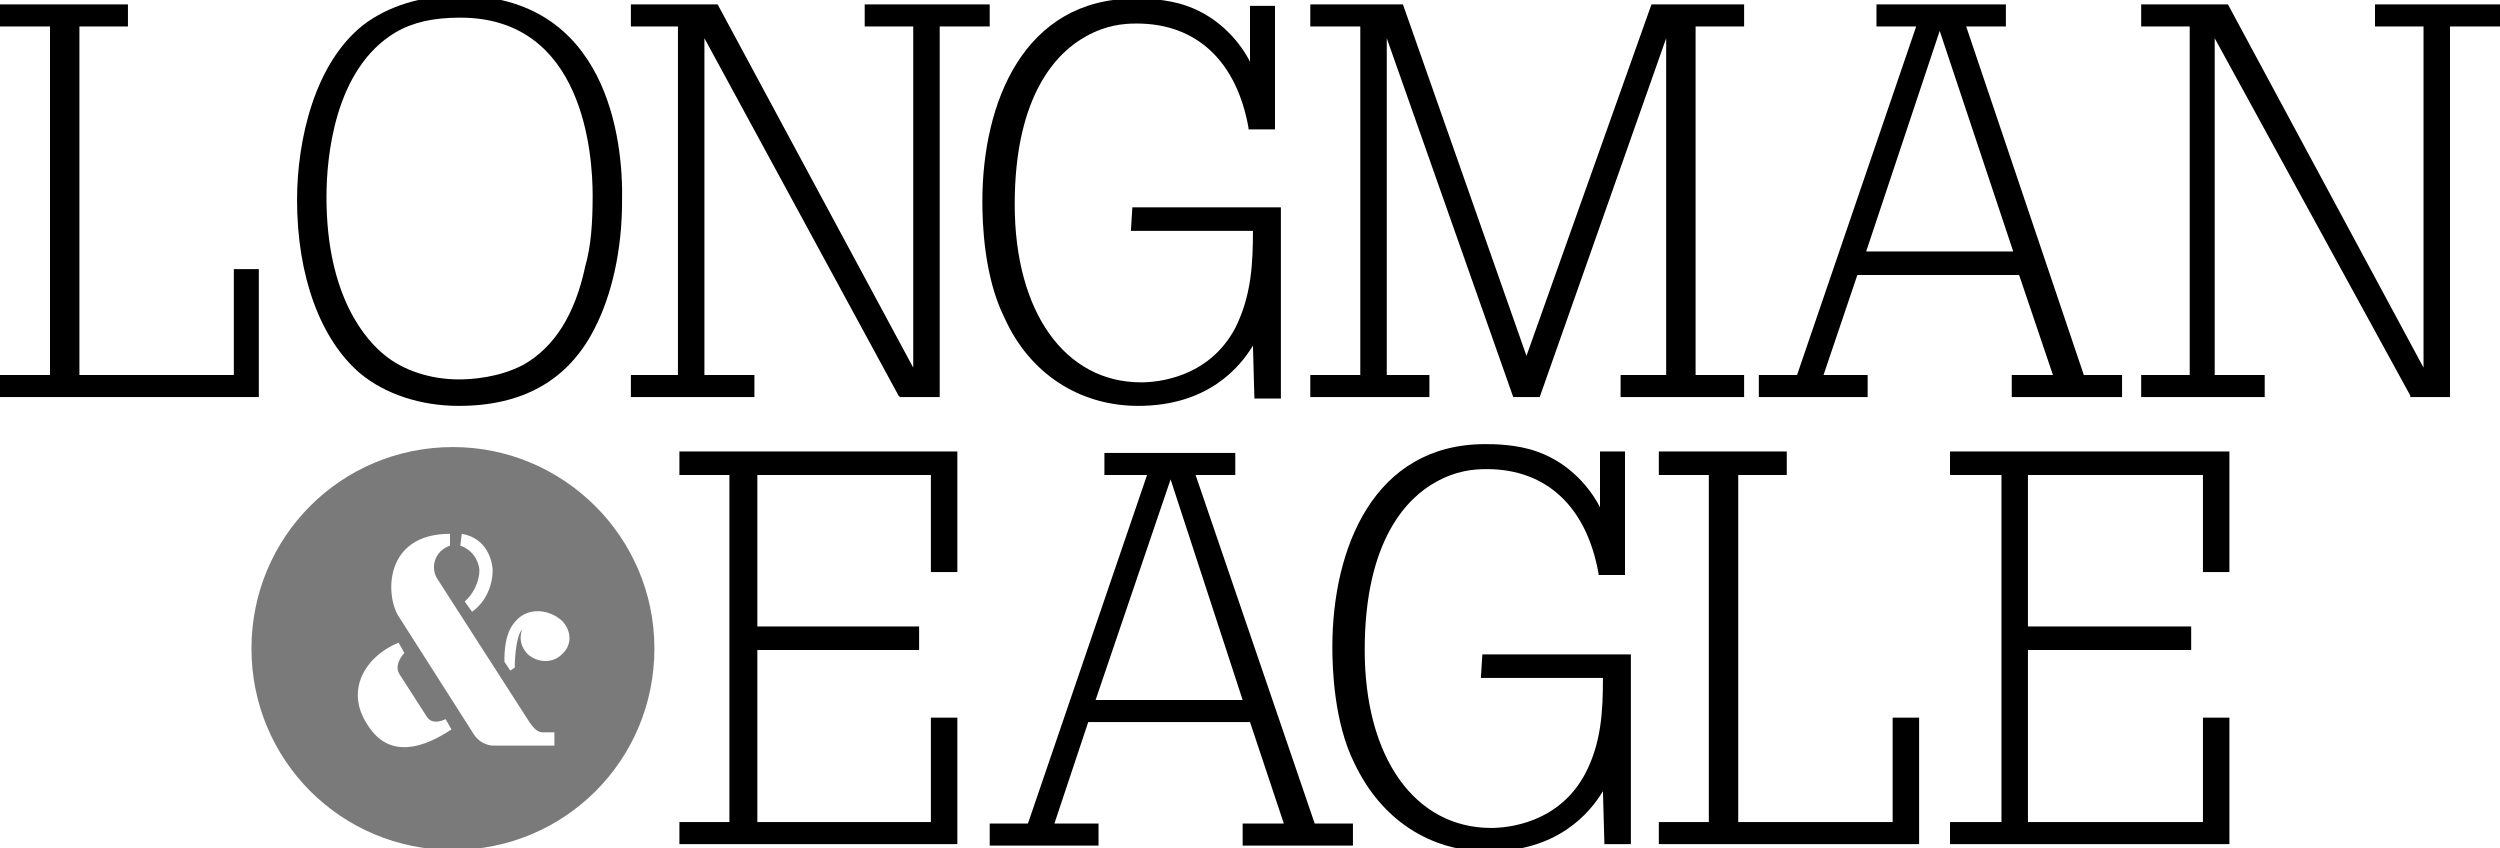
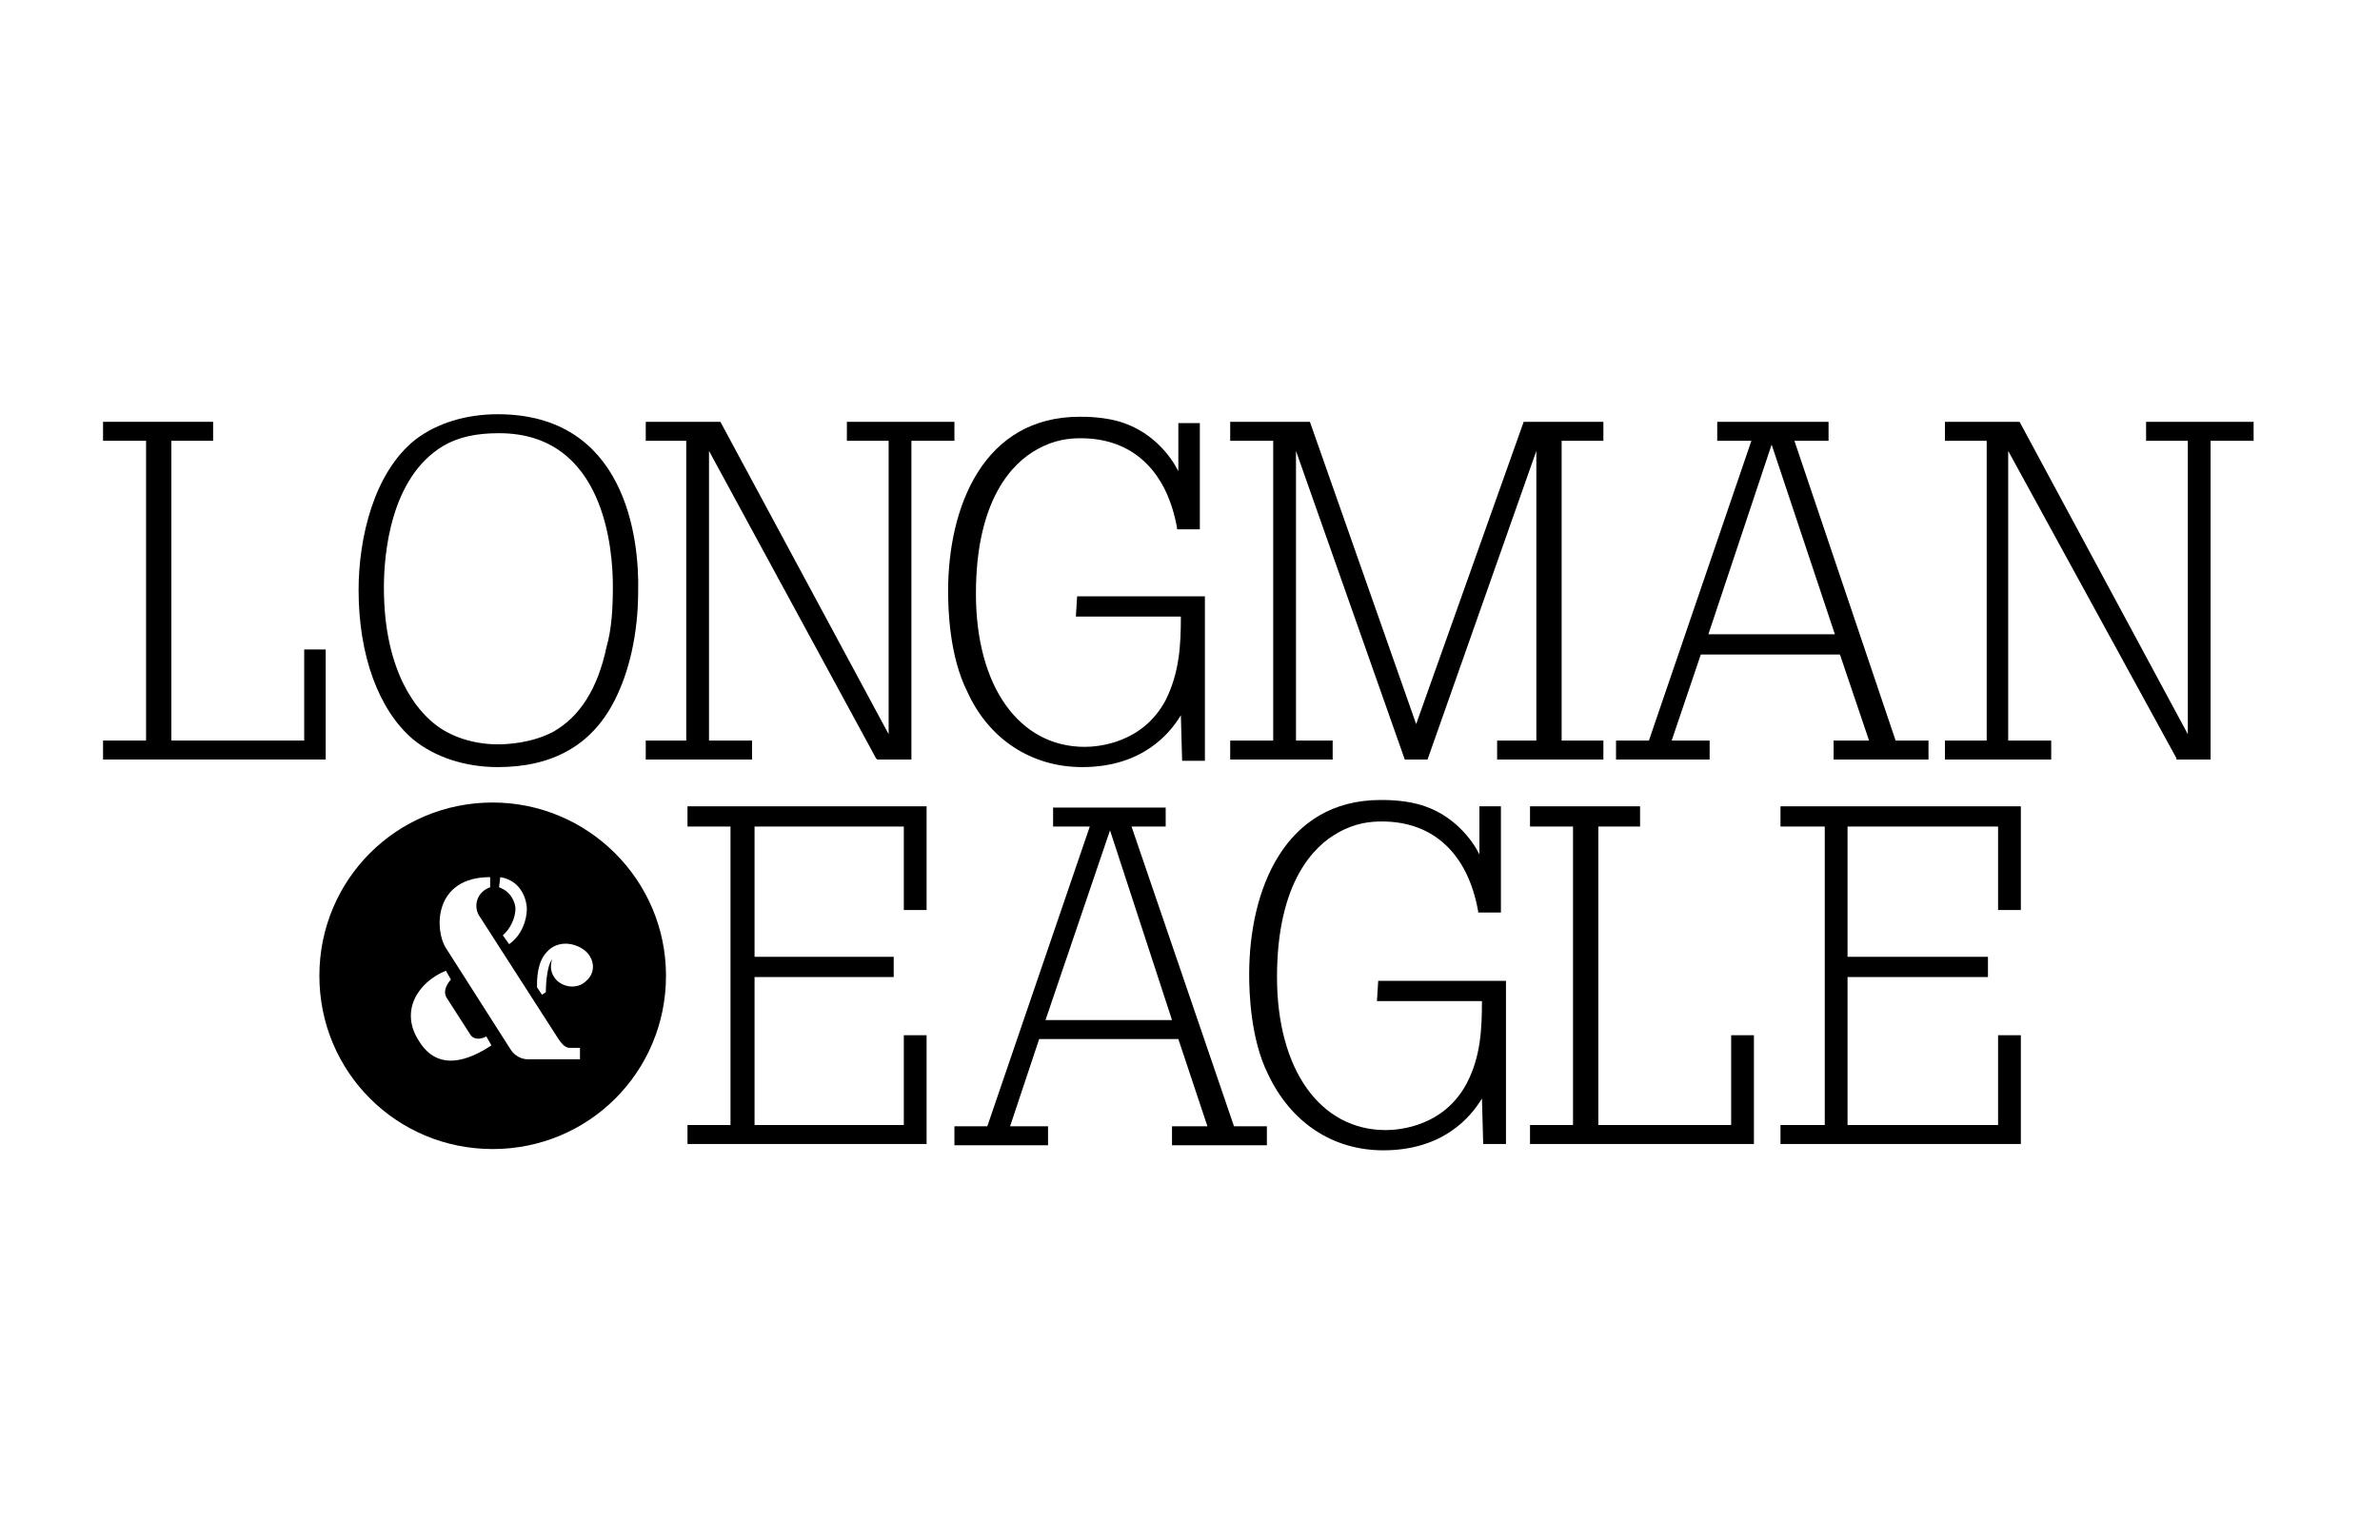
- <svg xmlns="http://www.w3.org/2000/svg" version="1.1" id="Layer_1" x="0px" y="0px" viewBox="-1414 1472.4 170 57.6" enable-background="new -1414 1472.4 170 57.6" xml:space="preserve">
-   <path fill="#7A7A7A" d="M-1383.2,1502.8c-7.6,0-13.7,6.1-13.7,13.7s6.1,13.7,13.7,13.7c7.6,0,13.7-6.1,13.7-13.7  S-1375.7,1502.8-1383.2,1502.8z M-1382.6,1508.7c1.8,0.3,2.1,2,2.1,2.5c0,0.9-0.4,2.1-1.4,2.8l-0.5-0.7c0.6-0.5,1-1.4,1-2.1  c0-0.3-0.2-1.3-1.3-1.7L-1382.6,1508.7L-1382.6,1508.7z M-1389,1521.7c-1.6-2.4-0.1-4.7,2.1-5.6l0.4,0.7c0,0-0.8,0.8-0.3,1.5  l1.8,2.8c0.4,0.7,1.3,0.2,1.3,0.2l0.4,0.7C-1385.1,1523.2-1387.5,1524.1-1389,1521.7z M-1376.3,1523.1h-4.2c0,0-0.8,0-1.3-0.8  l-5.1-8c-0.9-1.4-1-5.6,3.5-5.6v0.8c-1.1,0.4-1.3,1.5-0.9,2.2l6.3,9.8c0.1,0.1,0.4,0.7,0.9,0.7h0.8V1523.1L-1376.3,1523.1z   M-1375.8,1516.9c-0.6,0.6-1.6,0.6-2.3,0c-0.5-0.5-0.6-1.1-0.4-1.7c-0.5,0.6-0.5,2.6-0.5,2.6l-0.3,0.2l-0.4-0.6c0-0.6,0-2,0.8-2.8  c0.8-0.9,2.2-0.8,3.1,0l0,0C-1375.1,1515.3-1375.1,1516.3-1375.8,1516.9z" />
+ <svg xmlns="http://www.w3.org/2000/svg" version="1.1" id="Layer_1" x="0px" y="0px" width="1224px" height="792px" viewBox="0 0 1224 792" enable-background="new 0 0 1224 792" xml:space="preserve">
+   <path d="M253.382,412.81c-49.444,0-89.13,39.686-89.13,89.13s39.686,89.13,89.13,89.13s89.13-39.686,89.13-89.13  S302.176,412.81,253.382,412.81z M257.285,451.193c11.711,1.952,13.663,13.012,13.663,16.265c0,5.855-2.603,13.662-9.108,18.217  l-3.253-4.554c3.904-3.253,6.506-9.108,6.506-13.662c0-1.953-1.3-8.458-8.458-11.061L257.285,451.193L257.285,451.193z   M215.647,535.77c-10.409-15.614-0.65-30.577,13.663-36.433l2.602,4.554c0,0-5.205,5.205-1.952,9.759l11.71,18.217  c2.603,4.554,8.458,1.301,8.458,1.301l2.603,4.554C241.02,545.528,225.406,551.384,215.647,535.77z M298.271,544.878h-27.324  c0,0-5.206,0-8.458-5.204l-33.18-52.048c-5.856-9.108-6.506-36.433,22.771-36.433v5.205c-7.156,2.603-8.458,9.759-5.855,14.312  l40.987,63.758c0.65,0.65,2.602,4.555,5.856,4.555h5.204L298.271,544.878L298.271,544.878z M301.525,504.542  c-3.904,3.903-10.41,3.903-14.964,0c-3.253-3.253-3.904-7.156-2.602-11.06c-3.253,3.903-3.253,16.915-3.253,16.915l-1.952,1.301  l-2.602-3.903c0-3.903,0-13.012,5.205-18.217c5.205-5.855,14.312-5.205,20.168,0l0,0  C306.079,494.133,306.079,500.639,301.525,504.542z" />
  <g>
-     <polygon points="-1398.1,1497.9 -1408.6,1497.9 -1408.6,1474.2 -1405.3,1474.2 -1405.3,1472.7 -1414,1472.7 -1414,1474.2    -1410.6,1474.2 -1410.6,1497.9 -1414,1497.9 -1414,1499.4 -1396.4,1499.4 -1396.4,1490.7 -1398.1,1490.7  " />
-     <path d="M-1382.8,1472.1c-2.5,0-4.8,0.7-6.5,2c-3.3,2.6-4.5,7.8-4.5,11.9c0,5.2,1.6,9.5,4.3,11.8c1.7,1.4,4.1,2.2,6.7,2.2   c4.3,0,7.4-1.7,9.2-5.2c1.2-2.3,1.9-5.4,1.9-8.7C-1371.6,1481.9-1372.7,1472.1-1382.8,1472.1z M-1373.7,1485.7   c0,1.8-0.1,3.4-0.5,4.8c-0.7,3.3-2.1,5.5-4.2,6.7c-1.7,0.9-3.6,1-4.4,1c-1.9,0-3.8-0.6-5.1-1.7c-1.1-0.9-3.9-3.8-3.9-10.7   c0-2.6,0.5-8.7,4.7-11.2c1.2-0.7,2.6-1,4.4-1C-1374.3,1473.6-1373.7,1482.9-1373.7,1485.7z" />
-     <polygon points="-1346.7,1472.7 -1355.2,1472.7 -1355.2,1474.2 -1351.9,1474.2 -1351.9,1497.4 -1365.2,1472.7 -1371.1,1472.7    -1371.1,1474.2 -1367.9,1474.2 -1367.9,1497.9 -1371.1,1497.9 -1371.1,1499.4 -1362.7,1499.4 -1362.7,1497.9 -1366.1,1497.9    -1366.1,1475 -1352.9,1499.3 -1352.8,1499.4 -1350.1,1499.4 -1350.1,1474.2 -1346.7,1474.2  " />
-     <path d="M-1337.1,1488.1h8.3c0,2.2-0.1,4.4-1.2,6.6c-1.8,3.4-5.3,3.7-6.4,3.7c-5.2,0-8.6-4.8-8.6-12.1c0-7.6,3-10.4,4.8-11.4   c1.4-0.8,2.6-0.9,3.5-0.9c4.1,0,6.8,2.6,7.6,7.1v0.1h1.8v-8.4h-1.7v3.8c-0.6-1.2-2-3-4.3-3.8c-1.4-0.5-3-0.5-3.5-0.5   c-7.6,0-10.4,7.1-10.4,13.8c0,1.4,0.1,5.1,1.5,7.9c1.7,3.8,5.1,6,9.1,6c4.7,0,6.9-2.6,7.8-4.1l0.1,3.6h1.8v-13h-10.1   L-1337.1,1488.1L-1337.1,1488.1z" />
-     <polygon points="-1310.2,1496.6 -1318.6,1472.7 -1324.9,1472.7 -1324.9,1474.2 -1321.5,1474.2 -1321.5,1497.9 -1324.9,1497.9    -1324.9,1499.4 -1316.8,1499.4 -1316.8,1497.9 -1319.7,1497.9 -1319.7,1475 -1311.1,1499.4 -1309.3,1499.4 -1300.7,1475    -1300.7,1497.9 -1303.8,1497.9 -1303.8,1499.4 -1295.4,1499.4 -1295.4,1497.9 -1298.7,1497.9 -1298.7,1474.2 -1295.4,1474.2    -1295.4,1472.7 -1301.7,1472.7  " />
-     <path d="M-1280.3,1474.2h2.7v-1.5h-8.8v1.5h2.7l-8.1,23.7h-2.6v1.5h7.4v-1.5h-3l2.3-6.8h11l2.3,6.8h-2.8v1.5h7.5v-1.5h-2.6   L-1280.3,1474.2z M-1282.1,1474.5l5,15h-10L-1282.1,1474.5z" />
-     <polygon points="-1252.5,1472.7 -1252.5,1474.2 -1249.2,1474.2 -1249.2,1497.4 -1262.5,1472.7 -1268.4,1472.7 -1268.4,1474.2    -1265.1,1474.2 -1265.1,1497.9 -1268.4,1497.9 -1268.4,1499.4 -1260,1499.4 -1260,1497.9 -1263.4,1497.9 -1263.4,1475    -1250.1,1499.3 -1250.1,1499.4 -1247.4,1499.4 -1247.4,1474.2 -1244,1474.2 -1244,1472.7  " />
-     <polygon points="-1367.8,1504.7 -1364.4,1504.7 -1364.4,1528.3 -1367.8,1528.3 -1367.8,1529.8 -1348.9,1529.8 -1348.9,1521.2    -1350.7,1521.2 -1350.7,1528.3 -1362.5,1528.3 -1362.5,1516.6 -1351.5,1516.6 -1351.5,1515 -1362.5,1515 -1362.5,1504.7    -1350.7,1504.7 -1350.7,1511.3 -1348.9,1511.3 -1348.9,1503.1 -1367.8,1503.1  " />
-     <path d="M-1332.7,1504.7h2.7v-1.5h-8.9v1.5h2.9l-8.1,23.7h-2.6v1.5h7.4v-1.5h-3l2.3-6.9h11l2.3,6.9h-2.8v1.5h7.5v-1.5h-2.6   L-1332.7,1504.7z M-1334.4,1505l4.9,15h-10L-1334.4,1505z" />
-     <path d="M-1313.3,1518.5h8.3c0,2.2-0.1,4.4-1.2,6.5c-1.8,3.4-5.3,3.7-6.4,3.7c-5.2,0-8.6-4.8-8.6-12.1c0-7.6,3-10.4,4.8-11.4   c1.4-0.8,2.6-0.9,3.5-0.9c4.1,0,6.8,2.6,7.6,7.1v0.1h1.8v-8.4h-1.7v3.8c-0.6-1.2-2-3-4.3-3.8c-1.4-0.5-3-0.5-3.5-0.5   c-7.6,0-10.4,7.1-10.4,13.8c0,1.4,0.1,5.1,1.5,7.9c1.8,3.8,5.1,6,9.1,6c4.7,0,6.9-2.6,7.8-4.1l0.1,3.6h1.8v-12.9h-10.1   L-1313.3,1518.5L-1313.3,1518.5z" />
-     <polygon points="-1285.3,1528.3 -1295.8,1528.3 -1295.8,1504.7 -1292.5,1504.7 -1292.5,1503.1 -1301.2,1503.1 -1301.2,1504.7    -1297.8,1504.7 -1297.8,1528.3 -1301.2,1528.3 -1301.2,1529.8 -1283.5,1529.8 -1283.5,1521.2 -1285.3,1521.2  " />
-     <polygon points="-1262.4,1511.3 -1262.4,1503.1 -1281.4,1503.1 -1281.4,1504.7 -1277.9,1504.7 -1277.9,1528.3 -1281.4,1528.3    -1281.4,1529.8 -1262.4,1529.8 -1262.4,1521.2 -1264.2,1521.2 -1264.2,1528.3 -1276.1,1528.3 -1276.1,1516.6 -1265,1516.6    -1265,1515 -1276.1,1515 -1276.1,1504.7 -1264.2,1504.7 -1264.2,1511.3  " />
+     <polygon points="156.444,380.93 88.132,380.93 88.132,226.74 109.601,226.74 109.601,216.981 53,216.981 53,226.74 75.121,226.74    75.121,380.93 53,380.93 53,390.689 167.503,390.689 167.503,334.087 156.444,334.087  " />
+     <path d="M255.983,213.078c-16.265,0-31.229,4.554-42.288,13.012c-21.47,16.915-29.277,50.746-29.277,77.42   c0,33.83,10.41,61.806,27.976,76.77c11.059,9.108,26.674,14.313,43.589,14.313c27.975,0,48.144-11.061,59.853-33.83   c7.807-14.964,12.362-35.133,12.362-56.601C328.85,276.836,321.693,213.078,255.983,213.078z M315.187,301.558   c0,11.711-0.65,22.121-3.252,31.229c-4.554,21.47-13.663,35.783-27.325,43.59c-11.06,5.855-23.42,6.505-28.626,6.505   c-12.362,0-24.723-3.903-33.18-11.06c-7.156-5.855-25.373-24.723-25.373-69.613c0-16.915,3.253-56.601,30.578-72.866   c7.807-4.553,16.915-6.505,28.625-6.505C311.283,222.837,315.187,283.342,315.187,301.558z" />
+     <polygon points="490.846,216.981 435.546,216.981 435.546,226.74 457.016,226.74 457.016,377.678 370.487,216.981 332.102,216.981    332.102,226.74 352.921,226.74 352.921,380.93 332.102,380.93 332.102,390.689 386.752,390.689 386.752,380.93 364.632,380.93    364.632,231.945 450.509,390.039 451.16,390.689 468.726,390.689 468.726,226.74 490.846,226.74  " />
+     <path d="M553.303,317.172h53.999c0,14.313-0.65,28.626-7.807,42.939c-11.711,22.12-34.481,24.071-41.638,24.071   c-33.83,0-55.95-31.229-55.95-78.721c0-49.444,19.518-67.661,31.229-74.167c9.108-5.206,16.915-5.856,22.771-5.856   c26.674,0,44.24,16.915,49.444,46.192v0.65h11.711v-54.65h-11.06v24.723c-3.904-7.807-13.013-19.517-27.977-24.723   c-9.108-3.252-19.517-3.252-22.77-3.252c-49.444,0-67.662,46.191-67.662,89.781c0,9.108,0.65,33.18,9.76,51.396   c11.059,24.723,33.18,39.036,59.203,39.036c30.577,0,44.89-16.915,50.746-26.674l0.65,23.42h11.711v-84.576h-65.71L553.303,317.172   L553.303,317.172z" />
+     <polygon points="728.311,372.472 673.661,216.981 632.674,216.981 632.674,226.74 654.794,226.74 654.794,380.93 632.674,380.93    632.674,390.689 685.372,390.689 685.372,380.93 666.505,380.93 666.505,231.945 722.455,390.689 734.166,390.689 790.117,231.945    790.117,380.93 769.947,380.93 769.947,390.689 824.598,390.689 824.598,380.93 803.128,380.93 803.128,226.74 824.598,226.74    824.598,216.981 783.611,216.981  " />
+     <path d="M922.836,226.74h17.565v-9.759h-57.252v9.759h17.565l-52.697,154.189h-16.915v9.759h48.144v-9.759h-19.518l14.964-44.24   h71.564l14.965,44.24h-18.217v9.759h48.794v-9.759h-16.916L922.836,226.74z M911.127,228.692l32.529,97.588h-65.06L911.127,228.692   z" />
+     <polygon points="1103.699,216.981 1103.699,226.74 1125.17,226.74 1125.17,377.678 1038.641,216.981 1000.257,216.981    1000.257,226.74 1021.726,226.74 1021.726,380.93 1000.257,380.93 1000.257,390.689 1054.906,390.689 1054.906,380.93    1032.786,380.93 1032.786,231.945 1119.314,390.039 1119.314,390.689 1136.88,390.689 1136.88,226.74 1159,226.74 1159,216.981     " />
+     <polygon points="353.571,425.17 375.692,425.17 375.692,578.709 353.571,578.709 353.571,588.469 476.533,588.469 476.533,532.517    464.823,532.517 464.823,578.709 388.053,578.709 388.053,502.59 459.618,502.59 459.618,492.181 388.053,492.181 388.053,425.17    464.823,425.17 464.823,468.109 476.533,468.109 476.533,414.76 353.571,414.76  " />
+     <path d="M581.929,425.17h17.565v-9.76h-57.903v9.76h18.867l-52.697,154.189h-16.915v9.759h48.144v-9.759h-19.519l14.964-44.892   h71.565l14.964,44.892h-18.217v9.759h48.794v-9.759h-16.915L581.929,425.17z M570.868,427.122l31.879,97.588h-65.059   L570.868,427.122z" />
+     <path d="M708.143,514.951h53.998c0,14.312-0.65,28.626-7.807,42.288c-11.71,22.12-34.481,24.072-41.638,24.072   c-33.83,0-55.95-31.229-55.95-78.722c0-49.444,19.519-67.661,31.229-74.167c9.108-5.205,16.915-5.855,22.771-5.855   c26.674,0,44.24,16.915,49.445,46.191v0.65h11.71V414.76h-11.06v24.723c-3.903-7.807-13.012-19.518-27.975-24.723   c-9.109-3.253-19.519-3.253-22.771-3.253c-49.444,0-67.661,46.191-67.661,89.781c0,9.108,0.65,33.18,9.759,51.396   c11.711,24.723,33.18,39.035,59.203,39.035c30.578,0,44.891-16.915,50.746-26.673l0.65,23.421h11.712v-83.927h-65.709   L708.143,514.951L708.143,514.951z" />
+     <polygon points="890.307,578.709 821.995,578.709 821.995,425.17 843.465,425.17 843.465,414.76 786.863,414.76 786.863,425.17    808.983,425.17 808.983,578.709 786.863,578.709 786.863,588.469 902.018,588.469 902.018,532.517 890.307,532.517  " />
+     <polygon points="1039.291,468.109 1039.291,414.76 915.68,414.76 915.68,425.17 938.45,425.17 938.45,578.709 915.68,578.709    915.68,588.469 1039.291,588.469 1039.291,532.517 1027.582,532.517 1027.582,578.709 950.161,578.709 950.161,502.59    1022.376,502.59 1022.376,492.181 950.161,492.181 950.161,425.17 1027.582,425.17 1027.582,468.109  " />
  </g>
</svg>
